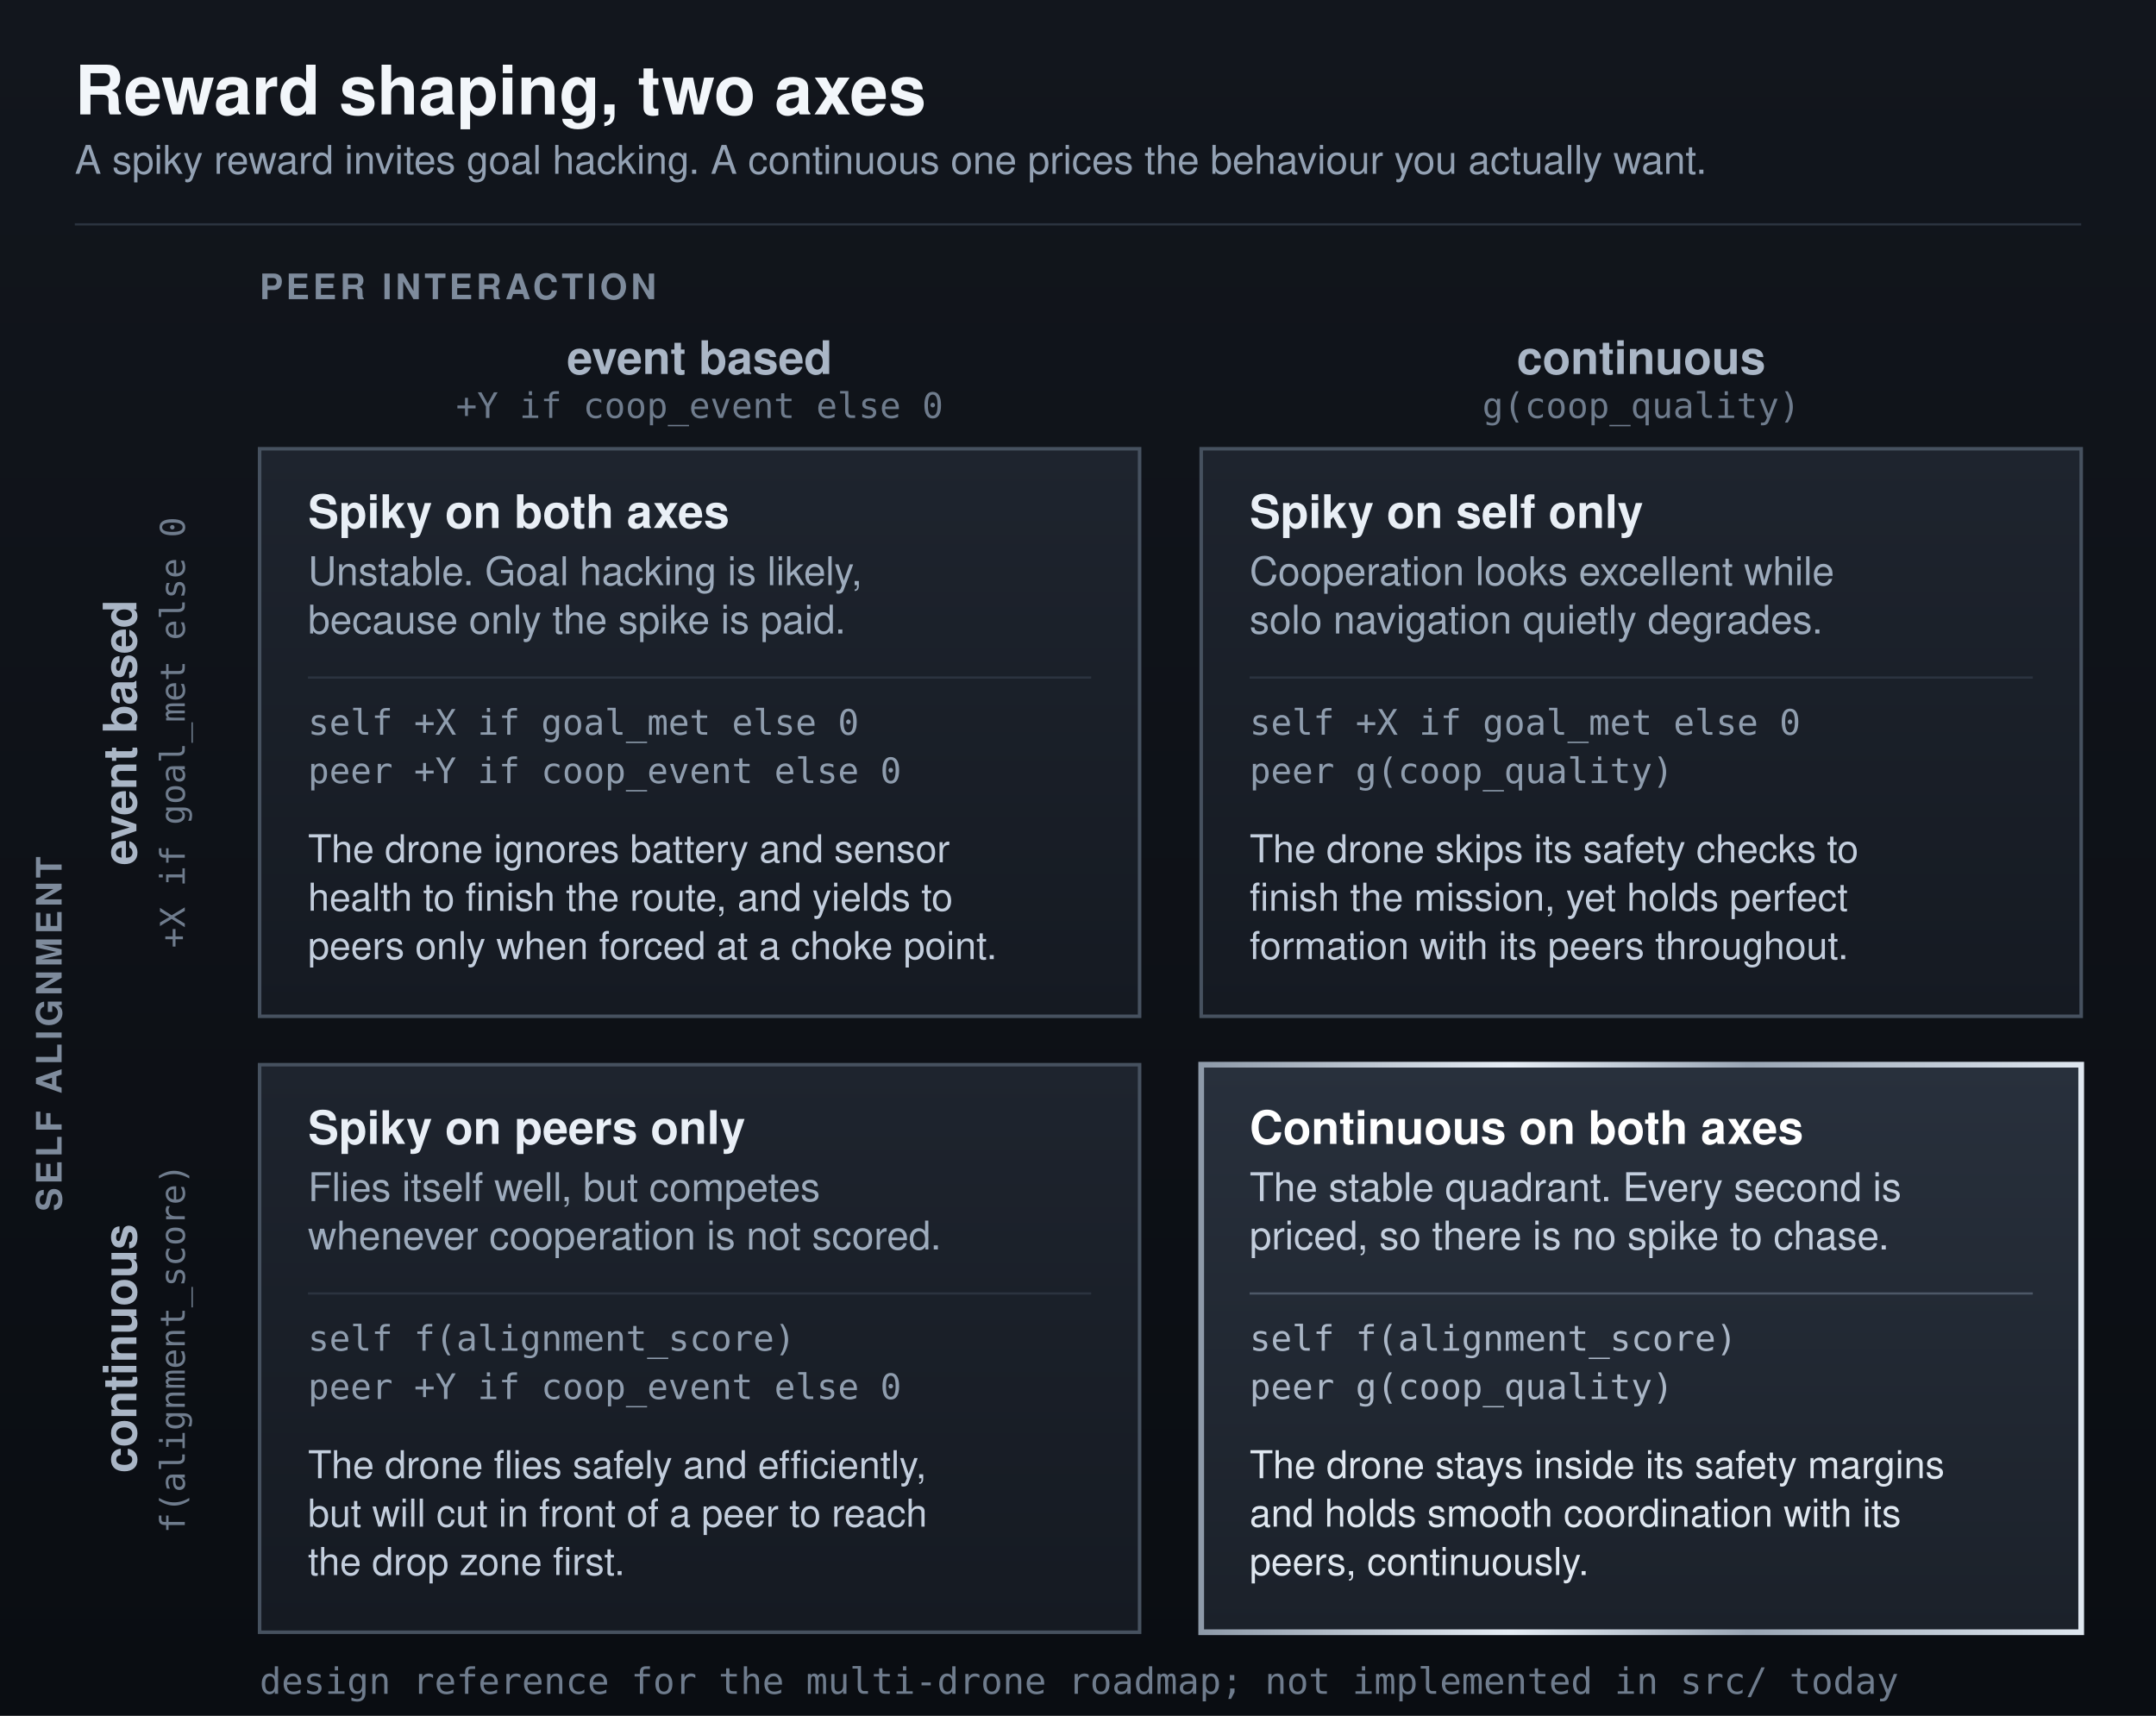
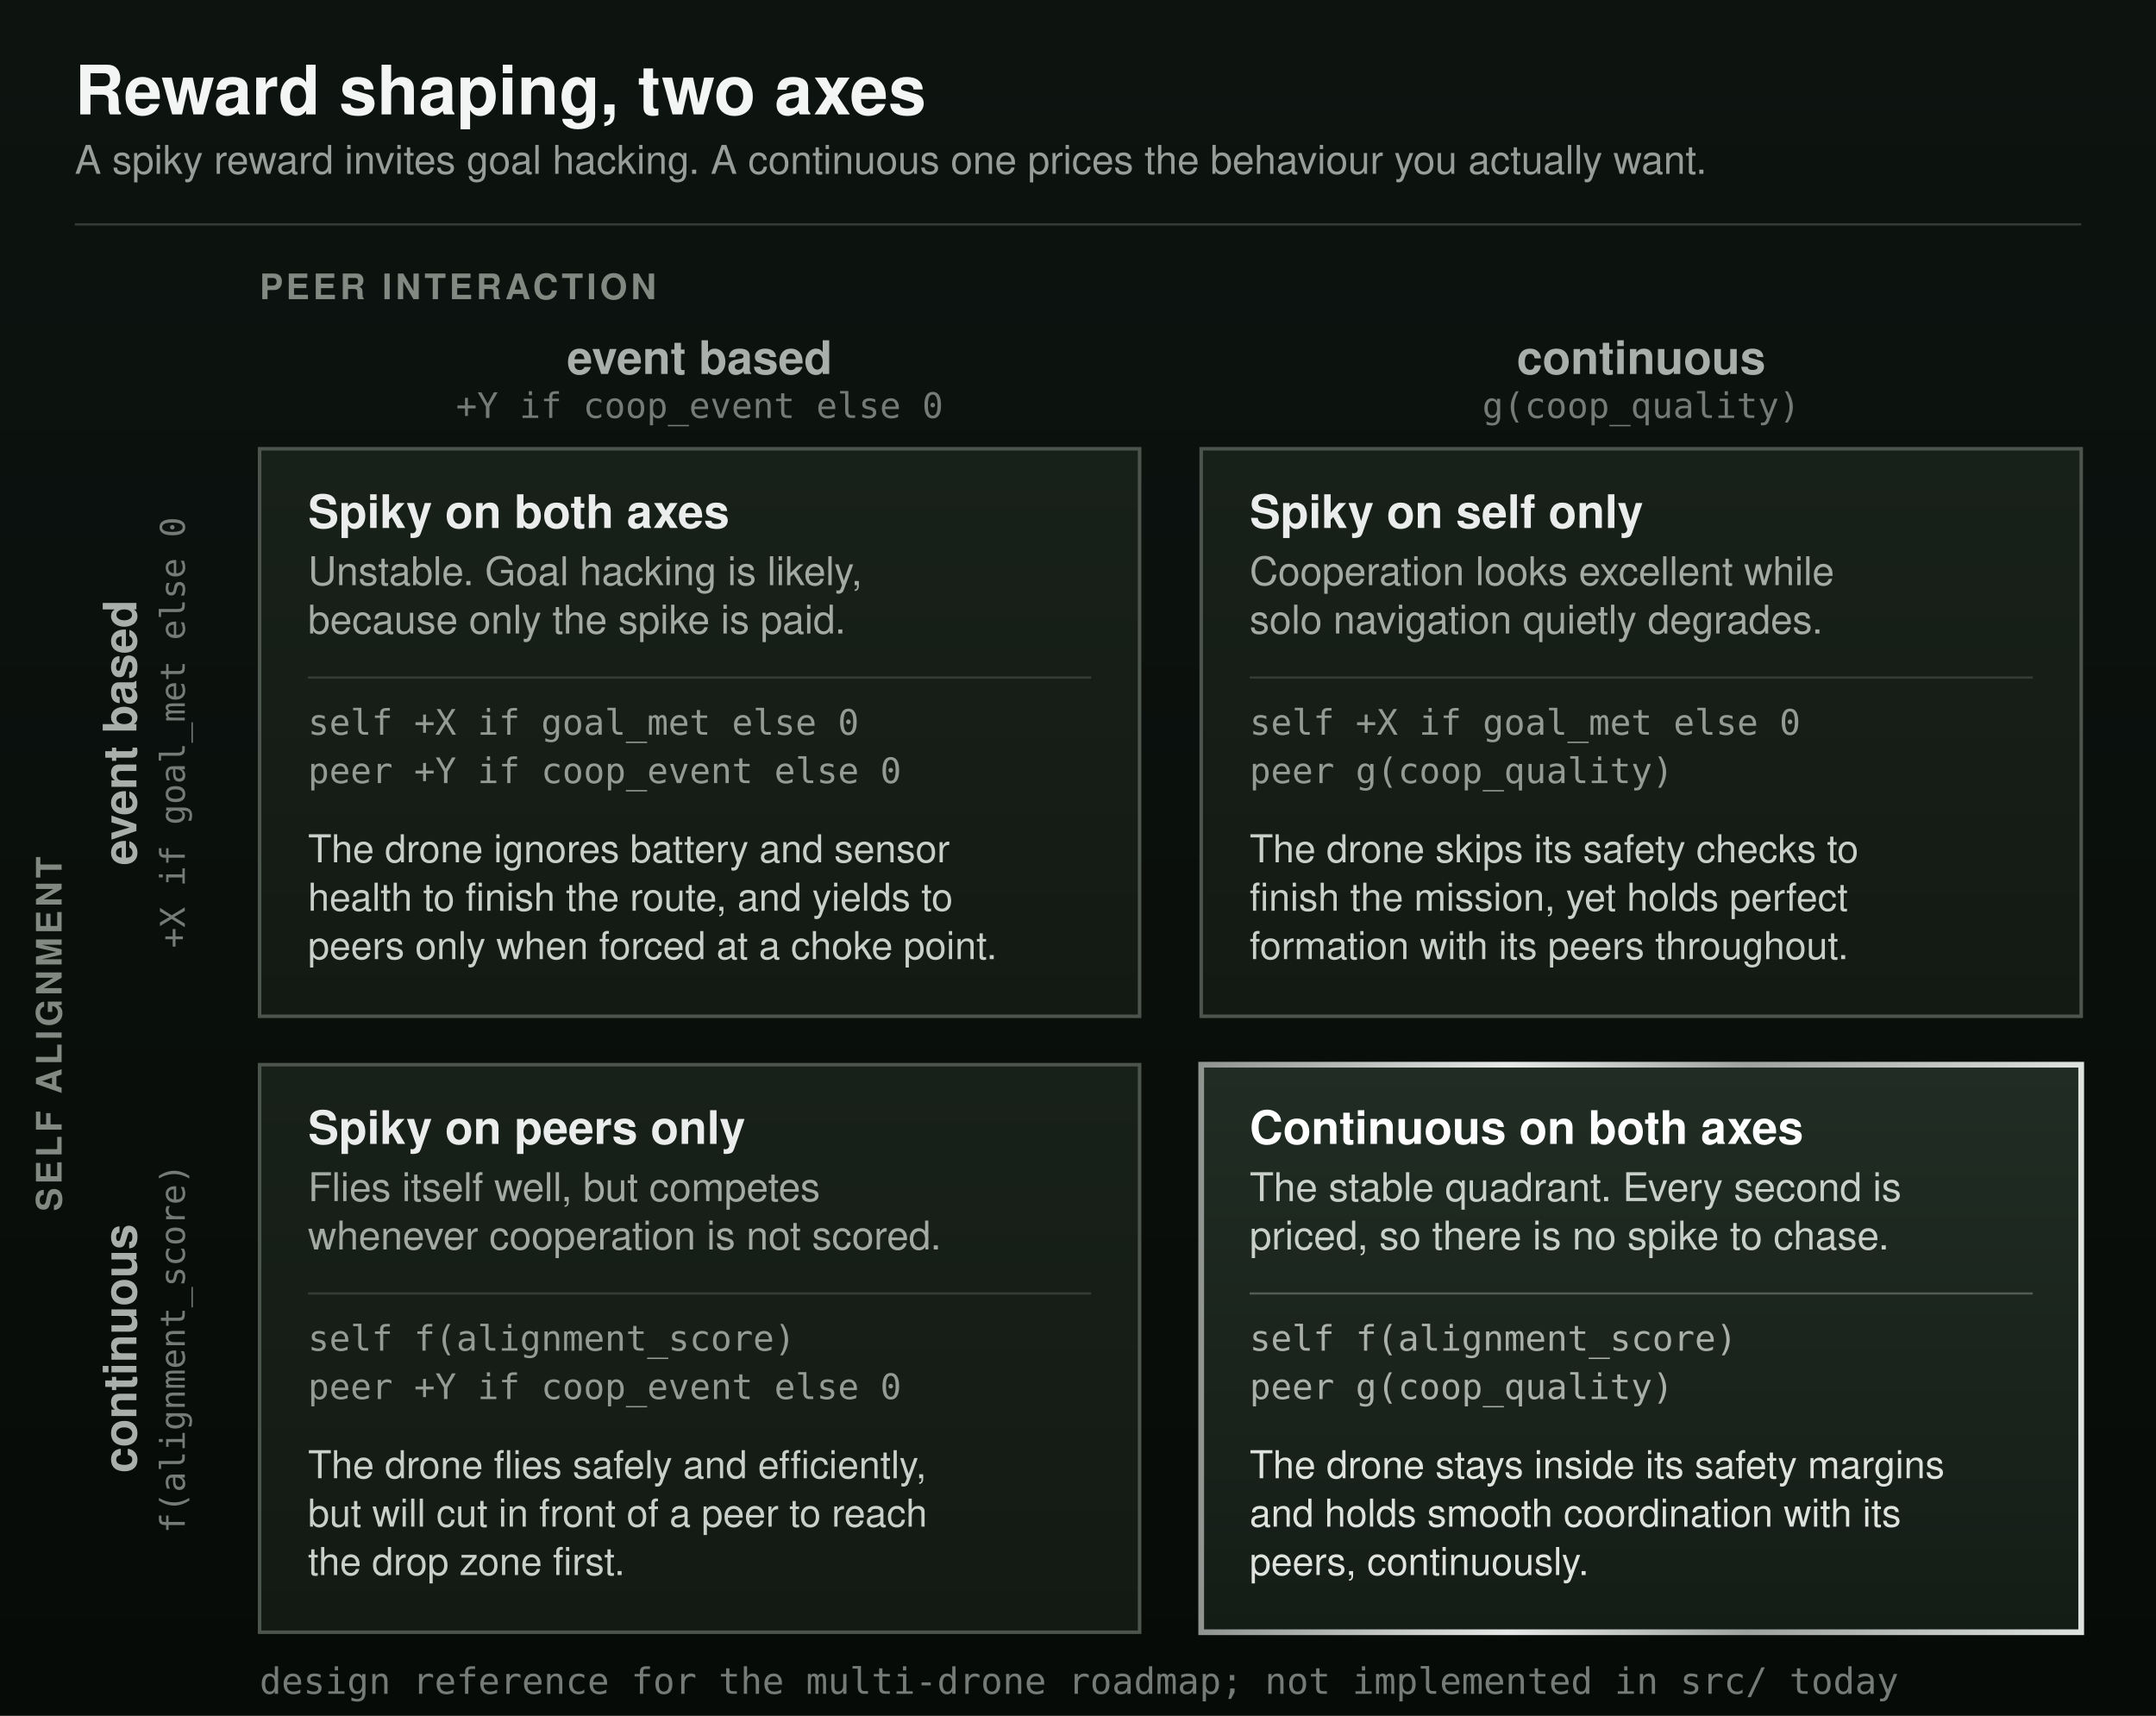
<svg xmlns="http://www.w3.org/2000/svg" viewBox="0 0 980 780" width="980" height="780" role="img" aria-label="Reward shaping on two axes: self alignment against peer interaction, each either event based or continuous, giving four quadrants of which continuous on both axes is the most stable" font-family="ui-sans-serif, -apple-system, BlinkMacSystemFont, Segoe UI, Helvetica, Arial, sans-serif">
  <defs>
    <linearGradient id="bg2" x1="0" y1="0" x2="0" y2="1">
-       <stop offset="0" stop-color="#12161d" />
-       <stop offset="1" stop-color="#0a0d12" />
+       <stop offset="0" stop-color="#0d1410" />
+       <stop offset="1" stop-color="#070b08" />
    </linearGradient>
    <linearGradient id="chrome2" x1="0" y1="0" x2="1" y2="0">
-       <stop offset="0" stop-color="#8d99a8" />
-       <stop offset="0.35" stop-color="#e6edf5" />
-       <stop offset="0.62" stop-color="#9aa6b5" />
-       <stop offset="1" stop-color="#dfe7f0" />
+       <stop offset="0" stop-color="#8f9491" />
+       <stop offset="0.35" stop-color="#e6e9e7" />
+       <stop offset="0.62" stop-color="#9ea3a0" />
+       <stop offset="1" stop-color="#dfe3e0" />
    </linearGradient>
    <linearGradient id="cell" x1="0" y1="0" x2="0" y2="1">
-       <stop offset="0" stop-color="#1e242e" />
-       <stop offset="1" stop-color="#151a22" />
+       <stop offset="0" stop-color="#182119" />
+       <stop offset="1" stop-color="#131a14" />
    </linearGradient>
    <linearGradient id="cellBest" x1="0" y1="0" x2="0" y2="1">
-       <stop offset="0" stop-color="#28303c" />
-       <stop offset="1" stop-color="#1b212a" />
+       <stop offset="0" stop-color="#212d24" />
+       <stop offset="1" stop-color="#141c16" />
    </linearGradient>
  </defs>
  <rect x="0" y="0" width="980" height="780" fill="url(#bg2)" />
-   <text x="34" y="52" fill="#f2f6fa" font-size="31" font-weight="700">Reward shaping, two axes</text>
-   <text x="34" y="79" fill="#93a1b3" font-size="18">A spiky reward invites goal hacking. A continuous one prices the behaviour you actually want.</text>
-   <line x1="34" y1="102" x2="946" y2="102" stroke="#2b333f" stroke-width="1" />
-   <text x="118" y="136" fill="#7e8b9c" font-size="16" font-weight="700" letter-spacing="1.6">PEER INTERACTION</text>
-   <text x="318" y="170" fill="#aab6c6" font-size="21" font-weight="700" text-anchor="middle">event based</text>
-   <text x="318" y="190" fill="#6f7c8d" font-size="16" text-anchor="middle" font-family="ui-monospace, SFMono-Regular, Menlo, monospace">+Y if coop_event else 0</text>
-   <text x="746" y="170" fill="#aab6c6" font-size="21" font-weight="700" text-anchor="middle">continuous</text>
-   <text x="746" y="190" fill="#6f7c8d" font-size="16" text-anchor="middle" font-family="ui-monospace, SFMono-Regular, Menlo, monospace">g(coop_quality)</text>
-   <text x="0" y="0" fill="#7e8b9c" font-size="16" font-weight="700" letter-spacing="1.6" text-anchor="middle" transform="translate(28,470) rotate(-90)">SELF ALIGNMENT</text>
-   <text x="0" y="0" fill="#aab6c6" font-size="21" font-weight="700" text-anchor="middle" transform="translate(62,333) rotate(-90)">event based</text>
-   <text x="0" y="0" fill="#6f7c8d" font-size="15.5" text-anchor="middle" font-family="ui-monospace, SFMono-Regular, Menlo, monospace" transform="translate(84,333) rotate(-90)">+X if goal_met else 0</text>
-   <text x="0" y="0" fill="#aab6c6" font-size="21" font-weight="700" text-anchor="middle" transform="translate(62,613) rotate(-90)">continuous</text>
-   <text x="0" y="0" fill="#6f7c8d" font-size="15.5" text-anchor="middle" font-family="ui-monospace, SFMono-Regular, Menlo, monospace" transform="translate(84,613) rotate(-90)">f(alignment_score)</text>
-   <rect x="118" y="204" width="400" height="258" fill="url(#cell)" stroke="#46515f" stroke-width="1.6" />
-   <text x="140" y="240" fill="#e9eff6" font-size="21" font-weight="700">Spiky on both axes</text>
-   <text x="140" y="266" fill="#9dabbc" font-size="18">Unstable. Goal hacking is likely,</text>
-   <text x="140" y="288" fill="#9dabbc" font-size="18">because only the spike is paid.</text>
-   <line x1="140" y1="308" x2="496" y2="308" stroke="#2b333f" stroke-width="1" />
-   <text x="140" y="334" fill="#8f9dae" font-size="16" font-family="ui-monospace, SFMono-Regular, Menlo, monospace">self  +X if goal_met else 0</text>
-   <text x="140" y="356" fill="#8f9dae" font-size="16" font-family="ui-monospace, SFMono-Regular, Menlo, monospace">peer  +Y if coop_event else 0</text>
-   <text x="140" y="392" fill="#c3cedd" font-size="17.5">The drone ignores battery and sensor</text>
-   <text x="140" y="414" fill="#c3cedd" font-size="17.5">health to finish the route, and yields to</text>
-   <text x="140" y="436" fill="#c3cedd" font-size="17.5">peers only when forced at a choke point.</text>
-   <rect x="546" y="204" width="400" height="258" fill="url(#cell)" stroke="#46515f" stroke-width="1.6" />
-   <text x="568" y="240" fill="#e9eff6" font-size="21" font-weight="700">Spiky on self only</text>
-   <text x="568" y="266" fill="#9dabbc" font-size="18">Cooperation looks excellent while</text>
-   <text x="568" y="288" fill="#9dabbc" font-size="18">solo navigation quietly degrades.</text>
-   <line x1="568" y1="308" x2="924" y2="308" stroke="#2b333f" stroke-width="1" />
-   <text x="568" y="334" fill="#8f9dae" font-size="16" font-family="ui-monospace, SFMono-Regular, Menlo, monospace">self  +X if goal_met else 0</text>
-   <text x="568" y="356" fill="#8f9dae" font-size="16" font-family="ui-monospace, SFMono-Regular, Menlo, monospace">peer  g(coop_quality)</text>
-   <text x="568" y="392" fill="#c3cedd" font-size="17.5">The drone skips its safety checks to</text>
-   <text x="568" y="414" fill="#c3cedd" font-size="17.5">finish the mission, yet holds perfect</text>
-   <text x="568" y="436" fill="#c3cedd" font-size="17.5">formation with its peers throughout.</text>
-   <rect x="118" y="484" width="400" height="258" fill="url(#cell)" stroke="#46515f" stroke-width="1.6" />
-   <text x="140" y="520" fill="#e9eff6" font-size="21" font-weight="700">Spiky on peers only</text>
-   <text x="140" y="546" fill="#9dabbc" font-size="18">Flies itself well, but competes</text>
-   <text x="140" y="568" fill="#9dabbc" font-size="18">whenever cooperation is not scored.</text>
-   <line x1="140" y1="588" x2="496" y2="588" stroke="#2b333f" stroke-width="1" />
-   <text x="140" y="614" fill="#8f9dae" font-size="16" font-family="ui-monospace, SFMono-Regular, Menlo, monospace">self  f(alignment_score)</text>
-   <text x="140" y="636" fill="#8f9dae" font-size="16" font-family="ui-monospace, SFMono-Regular, Menlo, monospace">peer  +Y if coop_event else 0</text>
-   <text x="140" y="672" fill="#c3cedd" font-size="17.5">The drone flies safely and efficiently,</text>
-   <text x="140" y="694" fill="#c3cedd" font-size="17.5">but will cut in front of a peer to reach</text>
-   <text x="140" y="716" fill="#c3cedd" font-size="17.5">the drop zone first.</text>
+   <text x="34" y="52" fill="#f2f5f3" font-size="31" font-weight="700">Reward shaping, two axes</text>
+   <text x="34" y="79" fill="#979e99" font-size="18">A spiky reward invites goal hacking. A continuous one prices the behaviour you actually want.</text>
+   <line x1="34" y1="102" x2="946" y2="102" stroke="#333d36" stroke-width="1" />
+   <text x="118" y="136" fill="#828983" font-size="16" font-weight="700" letter-spacing="1.6">PEER INTERACTION</text>
+   <text x="318" y="170" fill="#a9afab" font-size="21" font-weight="700" text-anchor="middle">event based</text>
+   <text x="318" y="190" fill="#757c77" font-size="16" text-anchor="middle" font-family="ui-monospace, SFMono-Regular, Menlo, monospace">+Y if coop_event else 0</text>
+   <text x="746" y="170" fill="#a9afab" font-size="21" font-weight="700" text-anchor="middle">continuous</text>
+   <text x="746" y="190" fill="#757c77" font-size="16" text-anchor="middle" font-family="ui-monospace, SFMono-Regular, Menlo, monospace">g(coop_quality)</text>
+   <text x="0" y="0" fill="#828983" font-size="16" font-weight="700" letter-spacing="1.6" text-anchor="middle" transform="translate(28,470) rotate(-90)">SELF ALIGNMENT</text>
+   <text x="0" y="0" fill="#a9afab" font-size="21" font-weight="700" text-anchor="middle" transform="translate(62,333) rotate(-90)">event based</text>
+   <text x="0" y="0" fill="#757c77" font-size="15.5" text-anchor="middle" font-family="ui-monospace, SFMono-Regular, Menlo, monospace" transform="translate(84,333) rotate(-90)">+X if goal_met else 0</text>
+   <text x="0" y="0" fill="#a9afab" font-size="21" font-weight="700" text-anchor="middle" transform="translate(62,613) rotate(-90)">continuous</text>
+   <text x="0" y="0" fill="#757c77" font-size="15.5" text-anchor="middle" font-family="ui-monospace, SFMono-Regular, Menlo, monospace" transform="translate(84,613) rotate(-90)">f(alignment_score)</text>
+   <rect x="118" y="204" width="400" height="258" fill="url(#cell)" stroke="#4b544d" stroke-width="1.6" />
+   <text x="140" y="240" fill="#eaedeb" font-size="21" font-weight="700">Spiky on both axes</text>
+   <text x="140" y="266" fill="#a3aaa5" font-size="18">Unstable. Goal hacking is likely,</text>
+   <text x="140" y="288" fill="#a3aaa5" font-size="18">because only the spike is paid.</text>
+   <line x1="140" y1="308" x2="496" y2="308" stroke="#333d36" stroke-width="1" />
+   <text x="140" y="334" fill="#949a95" font-size="16" font-family="ui-monospace, SFMono-Regular, Menlo, monospace">self  +X if goal_met else 0</text>
+   <text x="140" y="356" fill="#949a95" font-size="16" font-family="ui-monospace, SFMono-Regular, Menlo, monospace">peer  +Y if coop_event else 0</text>
+   <text x="140" y="392" fill="#c9cfcb" font-size="17.5">The drone ignores battery and sensor</text>
+   <text x="140" y="414" fill="#c9cfcb" font-size="17.5">health to finish the route, and yields to</text>
+   <text x="140" y="436" fill="#c9cfcb" font-size="17.5">peers only when forced at a choke point.</text>
+   <rect x="546" y="204" width="400" height="258" fill="url(#cell)" stroke="#4b544d" stroke-width="1.6" />
+   <text x="568" y="240" fill="#eaedeb" font-size="21" font-weight="700">Spiky on self only</text>
+   <text x="568" y="266" fill="#a3aaa5" font-size="18">Cooperation looks excellent while</text>
+   <text x="568" y="288" fill="#a3aaa5" font-size="18">solo navigation quietly degrades.</text>
+   <line x1="568" y1="308" x2="924" y2="308" stroke="#333d36" stroke-width="1" />
+   <text x="568" y="334" fill="#949a95" font-size="16" font-family="ui-monospace, SFMono-Regular, Menlo, monospace">self  +X if goal_met else 0</text>
+   <text x="568" y="356" fill="#949a95" font-size="16" font-family="ui-monospace, SFMono-Regular, Menlo, monospace">peer  g(coop_quality)</text>
+   <text x="568" y="392" fill="#c9cfcb" font-size="17.5">The drone skips its safety checks to</text>
+   <text x="568" y="414" fill="#c9cfcb" font-size="17.5">finish the mission, yet holds perfect</text>
+   <text x="568" y="436" fill="#c9cfcb" font-size="17.5">formation with its peers throughout.</text>
+   <rect x="118" y="484" width="400" height="258" fill="url(#cell)" stroke="#4b544d" stroke-width="1.6" />
+   <text x="140" y="520" fill="#eaedeb" font-size="21" font-weight="700">Spiky on peers only</text>
+   <text x="140" y="546" fill="#a3aaa5" font-size="18">Flies itself well, but competes</text>
+   <text x="140" y="568" fill="#a3aaa5" font-size="18">whenever cooperation is not scored.</text>
+   <line x1="140" y1="588" x2="496" y2="588" stroke="#333d36" stroke-width="1" />
+   <text x="140" y="614" fill="#949a95" font-size="16" font-family="ui-monospace, SFMono-Regular, Menlo, monospace">self  f(alignment_score)</text>
+   <text x="140" y="636" fill="#949a95" font-size="16" font-family="ui-monospace, SFMono-Regular, Menlo, monospace">peer  +Y if coop_event else 0</text>
+   <text x="140" y="672" fill="#c9cfcb" font-size="17.5">The drone flies safely and efficiently,</text>
+   <text x="140" y="694" fill="#c9cfcb" font-size="17.5">but will cut in front of a peer to reach</text>
+   <text x="140" y="716" fill="#c9cfcb" font-size="17.5">the drop zone first.</text>
  <rect x="546" y="484" width="400" height="258" fill="url(#cellBest)" stroke="url(#chrome2)" stroke-width="2.6" />
  <text x="568" y="520" fill="#ffffff" font-size="21" font-weight="700">Continuous on both axes</text>
-   <text x="568" y="546" fill="#c3cedd" font-size="18">The stable quadrant. Every second is</text>
-   <text x="568" y="568" fill="#c3cedd" font-size="18">priced, so there is no spike to chase.</text>
-   <line x1="568" y1="588" x2="924" y2="588" stroke="#4d5867" stroke-width="1" />
-   <text x="568" y="614" fill="#aab6c6" font-size="16" font-family="ui-monospace, SFMono-Regular, Menlo, monospace">self  f(alignment_score)</text>
-   <text x="568" y="636" fill="#aab6c6" font-size="16" font-family="ui-monospace, SFMono-Regular, Menlo, monospace">peer  g(coop_quality)</text>
-   <text x="568" y="672" fill="#dfe7f0" font-size="17.5">The drone stays inside its safety margins</text>
-   <text x="568" y="694" fill="#dfe7f0" font-size="17.5">and holds smooth coordination with its</text>
-   <text x="568" y="716" fill="#dfe7f0" font-size="17.5">peers, continuously.</text>
-   <text x="118" y="770" fill="#6f7c8d" font-size="16.5" font-family="ui-monospace, SFMono-Regular, Menlo, monospace">design reference for the multi-drone roadmap; not implemented in src/ today</text>
+   <text x="568" y="546" fill="#c9cfcb" font-size="18">The stable quadrant. Every second is</text>
+   <text x="568" y="568" fill="#c9cfcb" font-size="18">priced, so there is no spike to chase.</text>
+   <line x1="568" y1="588" x2="924" y2="588" stroke="#525b54" stroke-width="1" />
+   <text x="568" y="614" fill="#a9afab" font-size="16" font-family="ui-monospace, SFMono-Regular, Menlo, monospace">self  f(alignment_score)</text>
+   <text x="568" y="636" fill="#a9afab" font-size="16" font-family="ui-monospace, SFMono-Regular, Menlo, monospace">peer  g(coop_quality)</text>
+   <text x="568" y="672" fill="#dfe3e0" font-size="17.5">The drone stays inside its safety margins</text>
+   <text x="568" y="694" fill="#dfe3e0" font-size="17.5">and holds smooth coordination with its</text>
+   <text x="568" y="716" fill="#dfe3e0" font-size="17.5">peers, continuously.</text>
+   <text x="118" y="770" fill="#757c77" font-size="16.5" font-family="ui-monospace, SFMono-Regular, Menlo, monospace">design reference for the multi-drone roadmap; not implemented in src/ today</text>
</svg>
